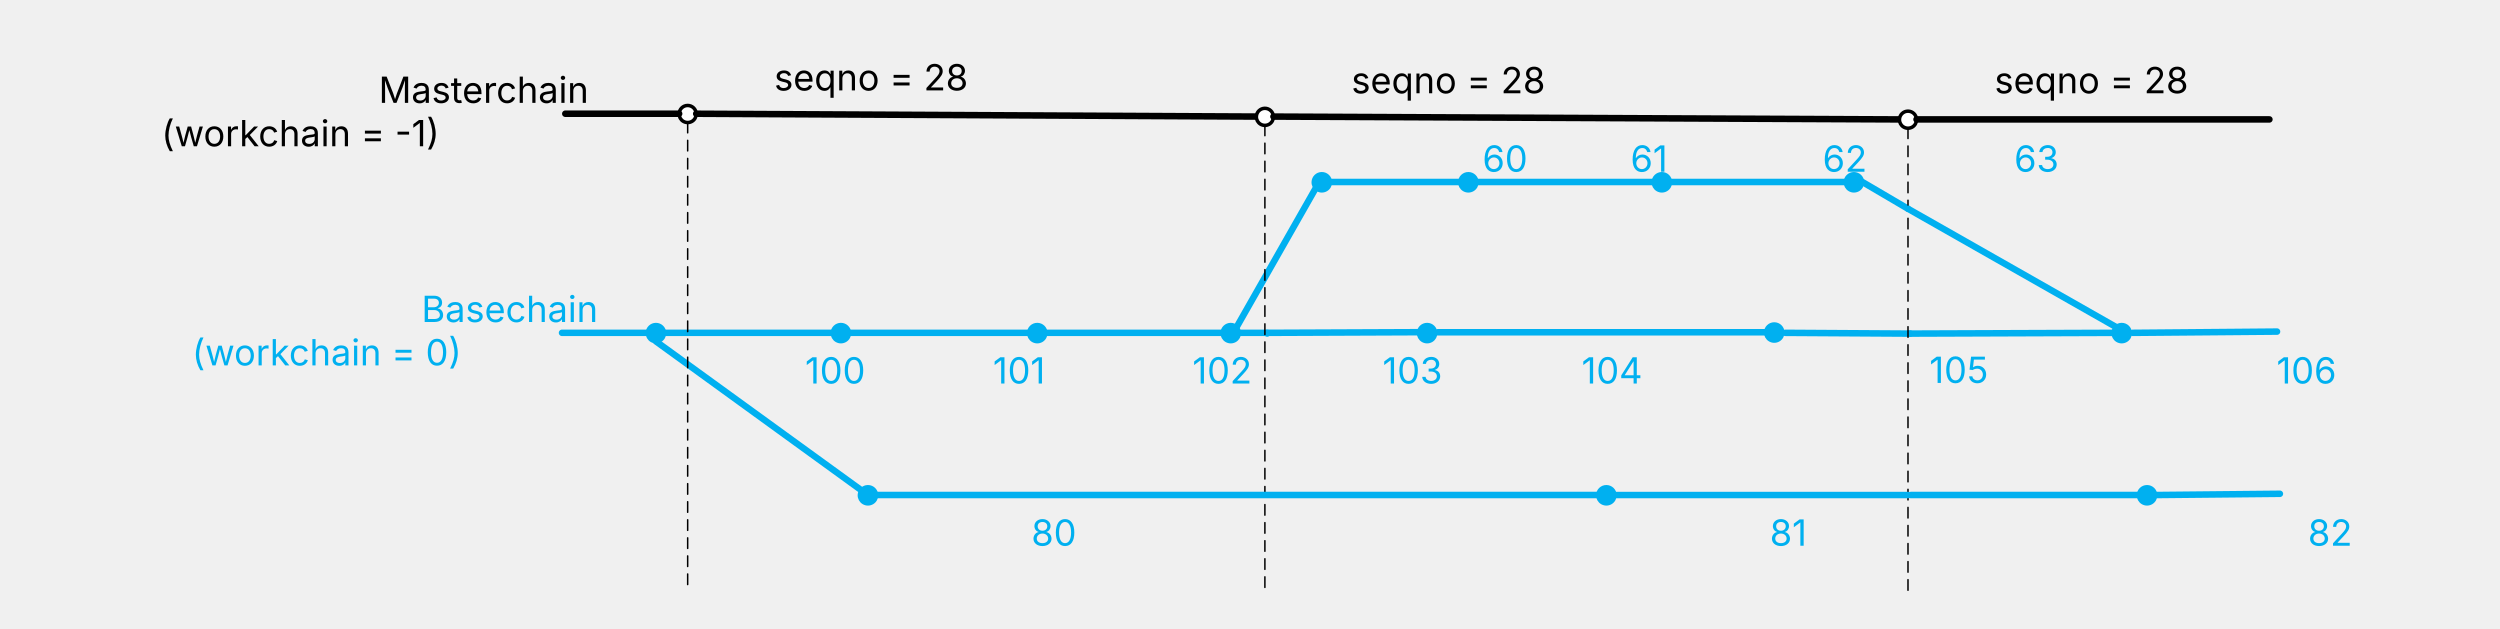
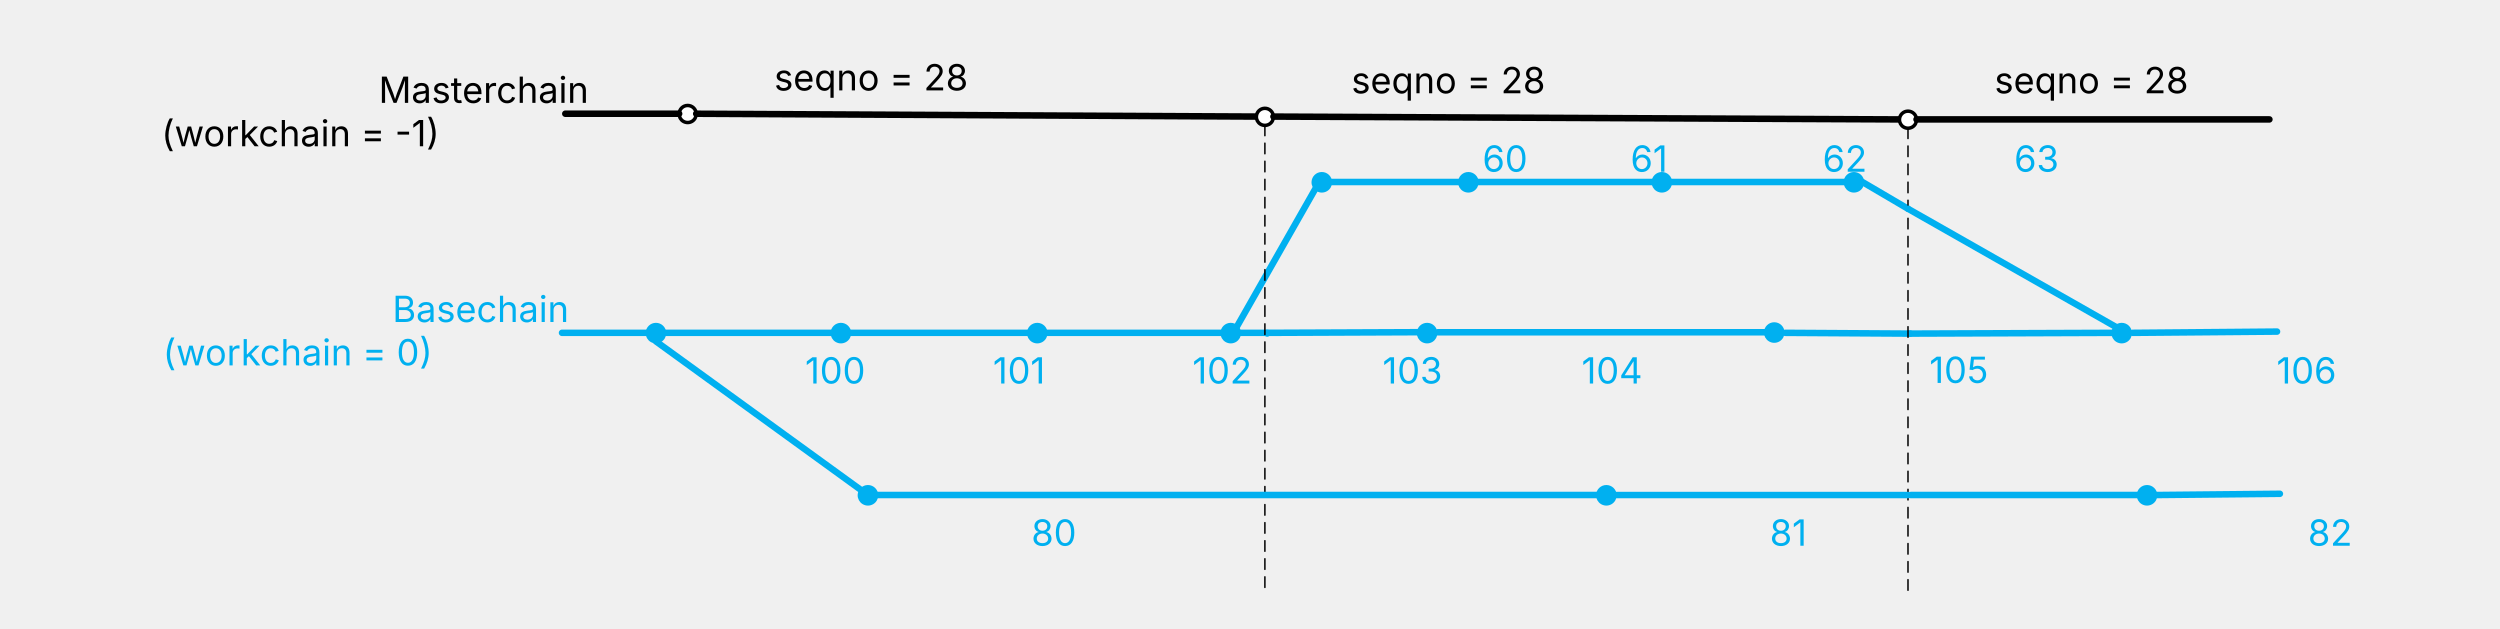
<svg xmlns="http://www.w3.org/2000/svg" xmlns:ns1="http://schemas.microsoft.com/visio/2003/SVGExtensions/" width="17.294in" height="4.349in" viewBox="0 0 1245.2 313.128" xml:space="preserve" color-interpolation-filters="sRGB" class="st10">
  <ns1:documentProperties ns1:langID="1049" ns1:metric="true" ns1:viewMarkup="false">
    <ns1:userDefs>
      <ns1:ud ns1:nameU="msvNoAutoConnect" ns1:val="VT0(1):26" />
    </ns1:userDefs>
  </ns1:documentProperties>
  <style type="text/css">
	
		.st1 {fill:#ffffff;stroke:#000000;stroke-linecap:round;stroke-linejoin:round;stroke-width:1.75}
		.st2 {fill:none;stroke:none;stroke-linecap:round;stroke-linejoin:round;stroke-width:0.75}
		.st3 {fill:#000000;font-family:Inter;font-size:1.5em}
		.st4 {stroke:#000000;stroke-linecap:round;stroke-linejoin:round;stroke-width:3.25}
		.st5 {font-size:1em}
		.st6 {fill:#00b0f0;stroke:#00b0f0;stroke-linecap:round;stroke-linejoin:round;stroke-width:1.75}
		.st7 {stroke:#00b0f0;stroke-linecap:round;stroke-linejoin:round;stroke-width:3.25}
		.st8 {fill:#00b0f0;font-family:Inter;font-size:1.5em}
		.st9 {stroke:#000000;stroke-dasharray:5.25,3.75;stroke-linecap:round;stroke-linejoin:round;stroke-width:0.75}
		.st10 {fill:none;fill-rule:evenodd;font-size:12px;overflow:visible;stroke-linecap:square;stroke-miterlimit:3}
	
	</style>
  <g ns1:mID="54" ns1:index="14" ns1:groupContext="foregroundPage">
    <ns1:pageProperties ns1:drawingScale="0.0393701" ns1:pageScale="0.0393701" ns1:drawingUnits="24" ns1:shadowOffsetX="8.50394" ns1:shadowOffsetY="-8.50394" />
    <ns1:layer ns1:name="Connector" ns1:index="0" />
    <g id="shape1-1" ns1:mID="1" ns1:groupContext="shape" transform="translate(338.265,-252.233)">
      <ns1:userDefs>
        <ns1:ud ns1:nameU="visVersion" ns1:val="VT0(15):26" />
      </ns1:userDefs>
      <path d="M0 308.88 A4.252 4.252 0 0 1 8.5 308.88 A4.252 4.252 0 1 1 -0 308.88 Z" class="st1" />
    </g>
    <g id="shape2-3" ns1:mID="2" ns1:groupContext="shape" transform="translate(290.076,-252.233)">
      <ns1:textBlock ns1:margins="rect(4,4,4,4)" ns1:tabSpace="42.5197" />
      <ns1:textRect cx="52.441" cy="291.868" width="104.89" height="42.52" />
      <rect x="0" y="270.608" width="104.882" height="42.52" class="st2" />
      <text x="4.39" y="297.27" class="st3" ns1:langID="1033">
        <ns1:paragraph ns1:horizAlign="1" />
        <ns1:tabList />seqno = 28</text>
    </g>
    <g id="shape3-6" ns1:mID="3" ns1:groupContext="shape" ns1:layerMember="0" transform="translate(281.572,-263.572)">
      <path d="M0 320.21 L56.69 320.21" class="st4" />
    </g>
    <g id="shape4-9" ns1:mID="4" ns1:groupContext="shape" ns1:layerMember="0" transform="translate(346.769,-262.863)">
      <path d="M0 319.51 L279 320.92" class="st4" />
    </g>
    <g id="shape5-12" ns1:mID="5" ns1:groupContext="shape" transform="translate(18.375,-235.225)">
      <ns1:textBlock ns1:margins="rect(4,4,4,4)" ns1:tabSpace="42.5197" />
      <ns1:textRect cx="131.598" cy="291.868" width="263.2" height="42.52" />
      <rect x="0" y="270.608" width="263.197" height="42.52" class="st2" />
      <text x="79.13" y="286.47" class="st3" ns1:langID="1033">
        <ns1:paragraph ns1:horizAlign="1" />
        <ns1:tabList />Masterchain <ns1:lf />
        <tspan x="62.01" dy="1.2em" class="st5">(workchain = </tspan>-1)</text>
    </g>
    <g id="shape7-16" ns1:mID="7" ns1:groupContext="shape" transform="translate(625.769,-250.816)">
      <ns1:userDefs>
        <ns1:ud ns1:nameU="visVersion" ns1:val="VT0(15):26" />
      </ns1:userDefs>
      <path d="M0 308.88 A4.252 4.252 0 0 1 8.5 308.88 A4.252 4.252 0 1 1 -0 308.88 Z" class="st1" />
    </g>
    <g id="shape8-18" ns1:mID="8" ns1:groupContext="shape" ns1:layerMember="0" transform="translate(634.273,-261.446)">
      <path d="M0 319.51 L311.81 320.92" class="st4" />
    </g>
    <g id="shape9-21" ns1:mID="9" ns1:groupContext="shape" transform="translate(946.084,-249.399)">
      <ns1:userDefs>
        <ns1:ud ns1:nameU="visVersion" ns1:val="VT0(15):26" />
      </ns1:userDefs>
      <path d="M0 308.88 A4.252 4.252 0 0 1 8.5 308.88 A4.252 4.252 0 1 1 -0 308.88 Z" class="st1" />
    </g>
    <g id="shape12-23" ns1:mID="12" ns1:groupContext="shape" transform="translate(577.58,-250.816)">
      <ns1:textBlock ns1:margins="rect(4,4,4,4)" ns1:tabSpace="42.5197" />
      <ns1:textRect cx="52.441" cy="291.868" width="104.89" height="42.52" />
      <rect x="0" y="270.608" width="104.882" height="42.52" class="st2" />
      <text x="4.39" y="297.27" class="st3" ns1:langID="1033">
        <ns1:paragraph ns1:horizAlign="1" />
        <ns1:tabList />seqno = 28</text>
    </g>
    <g id="shape13-26" ns1:mID="13" ns1:groupContext="shape" transform="translate(897.895,-250.816)">
      <ns1:textBlock ns1:margins="rect(4,4,4,4)" ns1:tabSpace="42.5197" />
      <ns1:textRect cx="52.441" cy="291.868" width="104.89" height="42.52" />
      <rect x="0" y="270.608" width="104.882" height="42.52" class="st2" />
      <text x="4.39" y="297.27" class="st3" ns1:langID="1033">
        <ns1:paragraph ns1:horizAlign="1" />
        <ns1:tabList />seqno = 28</text>
    </g>
    <g id="shape14-29" ns1:mID="14" ns1:groupContext="shape" transform="translate(322.461,-143.099)">
      <ns1:userDefs>
        <ns1:ud ns1:nameU="visVersion" ns1:val="VT0(15):26" />
      </ns1:userDefs>
      <path d="M0 308.88 A4.252 4.252 0 0 1 8.5 308.88 A4.252 4.252 0 1 1 -0 308.88 Z" class="st6" />
    </g>
    <g id="shape15-31" ns1:mID="15" ns1:groupContext="shape" ns1:layerMember="0" transform="translate(279.942,-154.438)">
      <path d="M0 320.21 L1.33 320.21 L1.33 320.21 L42.52 320.21" class="st7" />
    </g>
-     <g id="shape16-34" ns1:mID="16" ns1:groupContext="shape" transform="translate(30.9183,-126.091)">
+     <g id="shape16-34" ns1:mID="16" ns1:groupContext="shape" transform="translate(16.4408,-126.091)">
      <ns1:textBlock ns1:margins="rect(4,4,4,4)" ns1:tabSpace="42.5197" />
      <ns1:textRect cx="131.598" cy="291.868" width="263.2" height="42.52" />
      <rect x="0" y="270.608" width="263.197" height="42.52" class="st2" />
      <text x="87.9" y="286.47" class="st8" ns1:langID="1033">
        <ns1:paragraph ns1:horizAlign="1" />
        <ns1:tabList />Basechain <ns1:lf />
        <tspan x="64.71" dy="1.2em" class="st5">(workchain = 0)</tspan>
      </text>
    </g>
    <g id="shape17-38" ns1:mID="17" ns1:groupContext="shape" transform="translate(272.855,-106.249)">
      <ns1:textBlock ns1:margins="rect(4,4,4,4)" ns1:tabSpace="42.5197" />
      <ns1:textRect cx="52.441" cy="291.868" width="104.89" height="42.52" />
      <rect x="0" y="270.608" width="104.882" height="42.52" class="st2" />
      <text x="37.01" y="297.27" class="st8" ns1:langID="1033">
        <ns1:paragraph ns1:horizAlign="1" />
        <ns1:tabList />100</text>
    </g>
    <g id="shape18-41" ns1:mID="18" ns1:groupContext="shape" transform="translate(414.588,-143.099)">
      <ns1:userDefs>
        <ns1:ud ns1:nameU="visVersion" ns1:val="VT0(15):26" />
      </ns1:userDefs>
      <path d="M0 308.88 A4.252 4.252 0 0 1 8.5 308.88 A4.252 4.252 0 1 1 -0 308.88 Z" class="st6" />
    </g>
    <g id="shape19-43" ns1:mID="19" ns1:groupContext="shape" ns1:layerMember="0" transform="translate(330.966,-154.438)">
      <path d="M0 320.21 L10.63 320.21 L10.63 320.21 L83.62 320.21" class="st7" />
    </g>
    <g id="shape20-46" ns1:mID="20" ns1:groupContext="shape" transform="translate(364.981,-106.249)">
      <ns1:textBlock ns1:margins="rect(4,4,4,4)" ns1:tabSpace="42.5197" />
      <ns1:textRect cx="52.441" cy="291.868" width="104.89" height="42.52" />
      <rect x="0" y="270.608" width="104.882" height="42.52" class="st2" />
      <text x="38.46" y="297.27" class="st8" ns1:langID="1033">
        <ns1:paragraph ns1:horizAlign="1" />
        <ns1:tabList />101</text>
    </g>
    <g id="shape22-49" ns1:mID="22" ns1:groupContext="shape" transform="translate(512.383,-143.099)">
      <ns1:userDefs>
        <ns1:ud ns1:nameU="visVersion" ns1:val="VT0(15):26" />
      </ns1:userDefs>
      <path d="M0 308.88 A4.252 4.252 0 0 1 8.5 308.88 A4.252 4.252 0 1 1 -0 308.88 Z" class="st6" />
    </g>
    <g id="shape23-51" ns1:mID="23" ns1:groupContext="shape" ns1:layerMember="0" transform="translate(421.674,-154.438)">
      <path d="M0 320.21 L10.63 320.21 L10.63 320.21 L90.71 320.21" class="st7" />
    </g>
    <g id="shape24-54" ns1:mID="24" ns1:groupContext="shape" transform="translate(465.611,-106.249)">
      <ns1:textBlock ns1:margins="rect(4,4,4,4)" ns1:tabSpace="42.5197" />
      <ns1:textRect cx="52.441" cy="291.868" width="104.89" height="42.52" />
      <rect x="0" y="270.608" width="104.882" height="42.52" class="st2" />
      <text x="37.19" y="297.27" class="st8" ns1:langID="1033">
        <ns1:paragraph ns1:horizAlign="1" />
        <ns1:tabList />102</text>
    </g>
    <g id="shape25-57" ns1:mID="25" ns1:groupContext="shape" transform="translate(608.761,-143.099)">
      <ns1:userDefs>
        <ns1:ud ns1:nameU="visVersion" ns1:val="VT0(15):26" />
      </ns1:userDefs>
      <path d="M0 308.88 A4.252 4.252 0 0 1 8.5 308.88 A4.252 4.252 0 1 1 -0 308.88 Z" class="st6" />
    </g>
    <g id="shape26-59" ns1:mID="26" ns1:groupContext="shape" ns1:layerMember="0" transform="translate(520.887,-154.438)">
      <path d="M0 320.21 L87.87 320.21" class="st7" />
    </g>
    <g id="shape27-62" ns1:mID="27" ns1:groupContext="shape" transform="translate(560.572,-106.249)">
      <ns1:textBlock ns1:margins="rect(4,4,4,4)" ns1:tabSpace="42.5197" />
      <ns1:textRect cx="52.441" cy="291.868" width="104.89" height="42.52" />
      <rect x="0" y="270.608" width="104.882" height="42.52" class="st2" />
      <text x="36.91" y="297.27" class="st8" ns1:langID="1033">
        <ns1:paragraph ns1:horizAlign="1" />
        <ns1:tabList />103</text>
    </g>
    <g id="shape28-65" ns1:mID="28" ns1:groupContext="shape" ns1:layerMember="0" transform="translate(954.588,-260.737)">
      <path d="M0 320.21 L175.75 320.21" class="st4" />
    </g>
    <g id="shape29-68" ns1:mID="29" ns1:groupContext="shape" transform="translate(706.556,-143.099)">
      <ns1:userDefs>
        <ns1:ud ns1:nameU="visVersion" ns1:val="VT0(15):26" />
      </ns1:userDefs>
      <path d="M0 308.88 A4.252 4.252 0 0 1 8.5 308.88 A4.252 4.252 0 1 1 -0 308.88 Z" class="st6" />
    </g>
    <g id="shape30-70" ns1:mID="30" ns1:groupContext="shape" ns1:layerMember="0" transform="translate(631.149,-140.427)">
      <path d="M0 306.2 L75.41 305.88" class="st7" />
    </g>
    <g id="shape31-73" ns1:mID="31" ns1:groupContext="shape" transform="translate(659.784,-106.249)">
      <ns1:textBlock ns1:margins="rect(4,4,4,4)" ns1:tabSpace="42.5197" />
      <ns1:textRect cx="52.441" cy="291.868" width="104.89" height="42.52" />
      <rect x="0" y="270.608" width="104.882" height="42.52" class="st2" />
      <text x="36.86" y="297.27" class="st8" ns1:langID="1033">
        <ns1:paragraph ns1:horizAlign="1" />
        <ns1:tabList />104</text>
    </g>
    <g id="shape32-76" ns1:mID="32" ns1:groupContext="shape" ns1:layerMember="0" transform="translate(617.12,-154.276)">
      <path d="M0.14 320.05 L14.03 320.05 L14.03 320.38" class="st7" />
    </g>
    <g id="shape33-79" ns1:mID="33" ns1:groupContext="shape" transform="translate(879.47,-143.383)">
      <ns1:userDefs>
        <ns1:ud ns1:nameU="visVersion" ns1:val="VT0(15):26" />
      </ns1:userDefs>
      <path d="M0 308.88 A4.252 4.252 0 0 1 8.5 308.88 A4.252 4.252 0 1 1 -0 308.88 Z" class="st6" />
    </g>
    <g id="shape34-81" ns1:mID="34" ns1:groupContext="shape" ns1:layerMember="0" transform="translate(716.194,-154.721)">
      <path d="M0 320.21 L163.28 320.21" class="st7" />
    </g>
    <g id="shape35-84" ns1:mID="35" ns1:groupContext="shape" transform="translate(832.698,-106.533)">
      <ns1:textBlock ns1:margins="rect(4,4,4,4)" ns1:tabSpace="42.5197" />
      <ns1:textRect cx="52.441" cy="291.868" width="104.89" height="42.52" />
      <rect x="0" y="270.608" width="104.882" height="42.52" class="st2" />
      <text x="37.16" y="297.27" class="st8" ns1:langID="1033">
        <ns1:paragraph ns1:horizAlign="1" />
        <ns1:tabList />105</text>
    </g>
    <g id="shape36-87" ns1:mID="36" ns1:groupContext="shape" transform="translate(1052.52,-143.099)">
      <ns1:userDefs>
        <ns1:ud ns1:nameU="visVersion" ns1:val="VT0(15):26" />
      </ns1:userDefs>
      <path d="M0 308.88 A4.252 4.252 0 0 1 8.5 308.88 A4.252 4.252 0 1 1 -0 308.88 Z" class="st6" />
    </g>
    <g id="shape37-89" ns1:mID="37" ns1:groupContext="shape" ns1:layerMember="0" transform="translate(889.249,-154.245)">
      <path d="M0 320.02 L62.2 320.41" class="st7" />
    </g>
    <g id="shape38-92" ns1:mID="38" ns1:groupContext="shape" transform="translate(1005.75,-106.249)">
      <ns1:textBlock ns1:margins="rect(4,4,4,4)" ns1:tabSpace="42.5197" />
      <ns1:textRect cx="52.441" cy="291.868" width="104.89" height="42.52" />
      <rect x="0" y="270.608" width="104.882" height="42.52" class="st2" />
      <text x="37.02" y="297.27" class="st8" ns1:langID="1033">
        <ns1:paragraph ns1:horizAlign="1" />
        <ns1:tabList />106</text>
    </g>
    <g id="shape39-95" ns1:mID="39" ns1:groupContext="shape" ns1:layerMember="0" transform="translate(1062.3,-140.573)">
      <path d="M0 306.35 L71.84 305.73" class="st7" />
    </g>
    <g id="shape40-98" ns1:mID="40" ns1:groupContext="shape" ns1:layerMember="0" transform="translate(951.449,-140.072)">
      <path d="M0 306.23 L101.08 305.85" class="st7" />
    </g>
    <g id="shape41-101" ns1:mID="41" ns1:groupContext="shape" transform="translate(654.115,-218.217)">
      <ns1:userDefs>
        <ns1:ud ns1:nameU="visVersion" ns1:val="VT0(15):26" />
      </ns1:userDefs>
      <path d="M0 308.88 A4.252 4.252 0 0 1 8.5 308.88 A4.252 4.252 0 1 1 -0 308.88 Z" class="st6" />
    </g>
    <g id="shape42-103" ns1:mID="42" ns1:groupContext="shape" transform="translate(606.047,-211.748)">
      <ns1:textBlock ns1:margins="rect(4,4,4,4)" ns1:tabSpace="42.5197" />
      <ns1:textRect cx="52.441" cy="291.868" width="104.89" height="42.52" />
      <rect x="0" y="270.608" width="104.882" height="42.52" class="st2" />
      <text x="41.2" y="297.27" class="st8" ns1:langID="1033">
        <ns1:paragraph ns1:horizAlign="1" />
        <ns1:tabList />60</text>
    </g>
    <g id="shape43-106" ns1:mID="43" ns1:groupContext="shape" transform="translate(727.107,-218.217)">
      <ns1:userDefs>
        <ns1:ud ns1:nameU="visVersion" ns1:val="VT0(15):26" />
      </ns1:userDefs>
      <path d="M0 308.88 A4.252 4.252 0 0 1 8.5 308.88 A4.252 4.252 0 1 1 -0 308.88 Z" class="st6" />
    </g>
    <g id="shape44-108" ns1:mID="44" ns1:groupContext="shape" ns1:layerMember="0" transform="translate(661.202,-229.556)">
      <path d="M0 320.21 L10.63 320.21 L10.63 320.21 L65.91 320.21" class="st7" />
    </g>
    <g id="shape45-111" ns1:mID="45" ns1:groupContext="shape" transform="translate(678.331,-211.748)">
      <ns1:textBlock ns1:margins="rect(4,4,4,4)" ns1:tabSpace="42.5197" />
      <ns1:textRect cx="52.441" cy="291.868" width="104.89" height="42.52" />
      <rect x="0" y="270.608" width="104.882" height="42.52" class="st2" />
      <text x="42.65" y="297.27" class="st8" ns1:langID="1033">
        <ns1:paragraph ns1:horizAlign="1" />
        <ns1:tabList />61</text>
    </g>
    <g id="shape46-114" ns1:mID="46" ns1:groupContext="shape" transform="translate(823.485,-218.217)">
      <ns1:userDefs>
        <ns1:ud ns1:nameU="visVersion" ns1:val="VT0(15):26" />
      </ns1:userDefs>
      <path d="M0 308.88 A4.252 4.252 0 0 1 8.5 308.88 A4.252 4.252 0 1 1 -0 308.88 Z" class="st6" />
    </g>
    <g id="shape47-116" ns1:mID="47" ns1:groupContext="shape" ns1:layerMember="0" transform="translate(735.611,-229.556)">
      <path d="M0 320.21 L87.87 320.21" class="st7" />
    </g>
    <g id="shape48-119" ns1:mID="48" ns1:groupContext="shape" transform="translate(775.296,-211.748)">
      <ns1:textBlock ns1:margins="rect(4,4,4,4)" ns1:tabSpace="42.5197" />
      <ns1:textRect cx="52.441" cy="291.868" width="104.89" height="42.52" />
      <rect x="0" y="270.608" width="104.882" height="42.52" class="st2" />
      <text x="41.38" y="297.27" class="st8" ns1:langID="1033">
        <ns1:paragraph ns1:horizAlign="1" />
        <ns1:tabList />62</text>
    </g>
    <g id="shape50-122" ns1:mID="50" ns1:groupContext="shape" transform="translate(919.154,-218.217)">
      <ns1:userDefs>
        <ns1:ud ns1:nameU="visVersion" ns1:val="VT0(15):26" />
      </ns1:userDefs>
      <path d="M0 308.88 A4.252 4.252 0 0 1 8.5 308.88 A4.252 4.252 0 1 1 -0 308.88 Z" class="st6" />
    </g>
    <g id="shape51-124" ns1:mID="51" ns1:groupContext="shape" ns1:layerMember="0" transform="translate(831.28,-229.556)">
      <path d="M0 320.21 L87.87 320.21" class="st7" />
    </g>
    <g id="shape52-127" ns1:mID="52" ns1:groupContext="shape" transform="translate(870.965,-211.748)">
      <ns1:textBlock ns1:margins="rect(4,4,4,4)" ns1:tabSpace="42.5197" />
      <ns1:textRect cx="52.441" cy="291.868" width="104.89" height="42.52" />
      <rect x="0" y="270.608" width="104.882" height="42.52" class="st2" />
      <text x="41.1" y="297.27" class="st8" ns1:langID="1033">
        <ns1:paragraph ns1:horizAlign="1" />
        <ns1:tabList />63</text>
    </g>
    <g id="shape53-130" ns1:mID="53" ns1:groupContext="shape" ns1:layerMember="0" transform="translate(616.02,-150.358)">
      <path d="M0 313.13 L39.34 244.02" class="st7" />
    </g>
    <g id="shape54-133" ns1:mID="54" ns1:groupContext="shape" ns1:layerMember="0" transform="translate(637.107,-250.816)">
      <path d="M-7.09 313.13 C-7.09 318.44 -7.09 318.89 -7.09 319.3 C-7.09 323.76 -7.09 323.76 -7.09 336.79 C-7.09 361.65 -7.09        433.95 -7.09 544.15" class="st9" />
    </g>
    <g id="shape55-136" ns1:mID="55" ns1:groupContext="shape" ns1:layerMember="0" transform="translate(950.336,-208.721)">
      <path d="M0 312.7 L-22.68 299.38" class="st7" />
    </g>
    <g id="shape59-139" ns1:mID="59" ns1:groupContext="shape" ns1:layerMember="0" transform="translate(957.422,-249.399)">
      <path d="M-7.09 313.13 L-7.09 544.15" class="st9" />
    </g>
    <g id="shape60-142" ns1:mID="60" ns1:groupContext="shape" ns1:layerMember="0" transform="translate(1053.77,-150.358)">
      <path d="M0 313.13 L-103.43 254.34" class="st7" />
    </g>
    <g id="shape67-145" ns1:mID="67" ns1:groupContext="shape" transform="translate(428.052,-62.3121)">
      <ns1:userDefs>
        <ns1:ud ns1:nameU="visVersion" ns1:val="VT0(15):26" />
      </ns1:userDefs>
      <path d="M0 308.88 A4.252 4.252 0 0 1 8.5 308.88 A4.252 4.252 0 1 1 -0 308.88 Z" class="st6" />
    </g>
    <g id="shape68-147" ns1:mID="68" ns1:groupContext="shape" transform="translate(381.281,-25.4617)">
      <ns1:textBlock ns1:margins="rect(4,4,4,4)" ns1:tabSpace="42.5197" />
      <ns1:textRect cx="52.441" cy="291.868" width="104.89" height="42.52" />
      <rect x="0" y="270.608" width="104.882" height="42.52" class="st2" />
      <text x="41.27" y="297.27" class="st8" ns1:langID="1033">
        <ns1:paragraph ns1:horizAlign="1" />
        <ns1:tabList />80</text>
    </g>
    <g id="shape69-150" ns1:mID="69" ns1:groupContext="shape" transform="translate(795.847,-62.3121)">
      <ns1:userDefs>
        <ns1:ud ns1:nameU="visVersion" ns1:val="VT0(15):26" />
      </ns1:userDefs>
      <path d="M0 308.88 A4.252 4.252 0 0 1 8.5 308.88 A4.252 4.252 0 1 1 -0 308.88 Z" class="st6" />
    </g>
    <g id="shape70-152" ns1:mID="70" ns1:groupContext="shape" ns1:layerMember="0" transform="translate(436.556,-73.6507)">
      <path d="M0 320.21 L359.29 320.21" class="st7" />
    </g>
    <g id="shape71-155" ns1:mID="71" ns1:groupContext="shape" transform="translate(747.658,-25.4617)">
      <ns1:textBlock ns1:margins="rect(4,4,4,4)" ns1:tabSpace="42.5197" />
      <ns1:textRect cx="52.441" cy="291.868" width="104.89" height="42.52" />
      <rect x="0" y="270.608" width="104.882" height="42.52" class="st2" />
      <text x="42.71" y="297.27" class="st8" ns1:langID="1033">
        <ns1:paragraph ns1:horizAlign="1" />
        <ns1:tabList />81</text>
    </g>
    <g id="shape72-158" ns1:mID="72" ns1:groupContext="shape" transform="translate(1065.14,-62.3121)">
      <ns1:userDefs>
        <ns1:ud ns1:nameU="visVersion" ns1:val="VT0(15):26" />
      </ns1:userDefs>
      <path d="M0 308.88 A4.252 4.252 0 0 1 8.5 308.88 A4.252 4.252 0 1 1 -0 308.88 Z" class="st6" />
    </g>
    <g id="shape73-160" ns1:mID="73" ns1:groupContext="shape" ns1:layerMember="0" transform="translate(803.643,-59.4774)">
      <path d="M0 306.04 L146.69 306.04" class="st7" />
    </g>
    <g id="shape74-163" ns1:mID="74" ns1:groupContext="shape" transform="translate(1016.95,-25.4617)">
      <ns1:textBlock ns1:margins="rect(4,4,4,4)" ns1:tabSpace="42.5197" />
      <ns1:textRect cx="52.441" cy="291.868" width="104.89" height="42.52" />
      <rect x="0" y="270.608" width="104.882" height="42.52" class="st2" />
      <text x="41.45" y="297.27" class="st8" ns1:langID="1033">
        <ns1:paragraph ns1:horizAlign="1" />
        <ns1:tabList />82</text>
    </g>
    <g id="shape76-166" ns1:mID="76" ns1:groupContext="shape" ns1:layerMember="0" transform="translate(951.753,-73.6507)">
      <path d="M0 320.21 L113.39 320.21" class="st7" />
    </g>
    <g id="shape77-169" ns1:mID="77" ns1:groupContext="shape" ns1:layerMember="0" transform="translate(432.304,-66.564)">
      <path d="M0 313.13 L-105.59 236.59" class="st7" />
    </g>
-     <g id="shape78-172" ns1:mID="78" ns1:groupContext="shape" ns1:layerMember="0" transform="translate(349.603,-252.233)">
-       <path d="M-7.09 313.13 C-7.09 318.44 -7.09 318.89 -7.09 319.3 C-7.09 323.76 -7.09 323.76 -7.09 336.79 C-7.09 361.65 -7.09        433.95 -7.09 544.15" class="st9" />
-     </g>
-     <g id="shape79-175" ns1:mID="79" ns1:groupContext="shape" ns1:layerMember="0" transform="translate(1073.64,-59.786)">
+     <g id="shape79-172" ns1:mID="79" ns1:groupContext="shape" ns1:layerMember="0" transform="translate(1073.64,-59.786)">
      <path d="M0 306.35 L61.92 305.73" class="st7" />
    </g>
  </g>
</svg>
